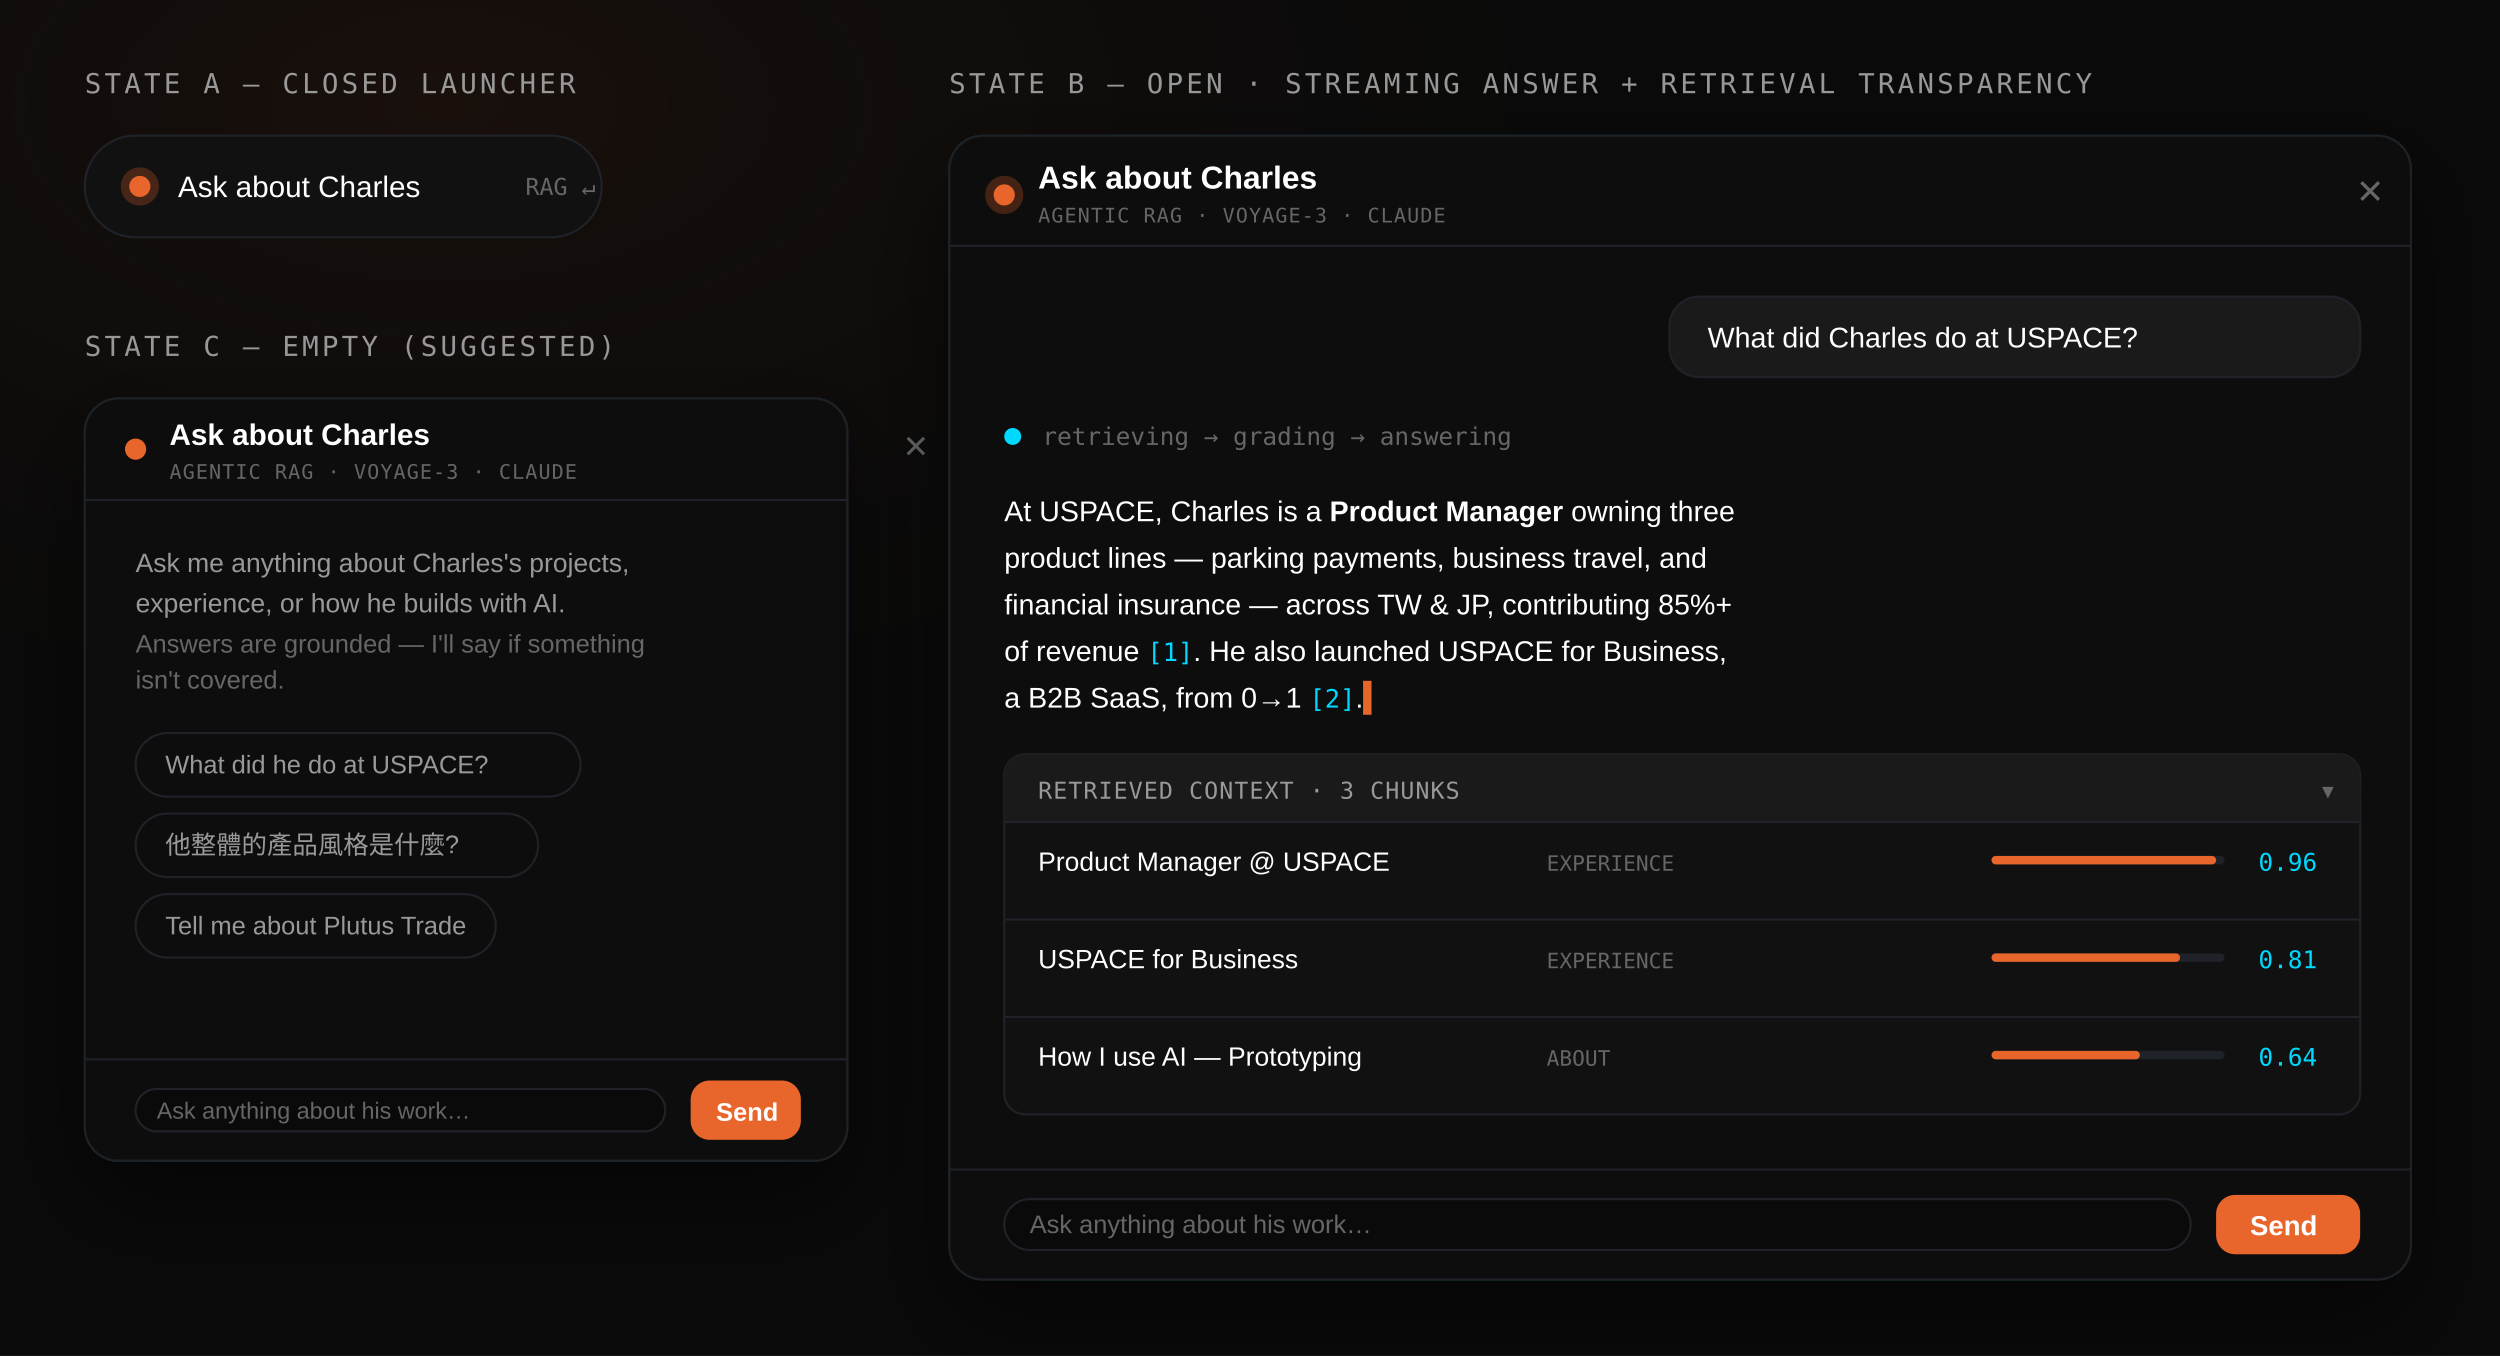
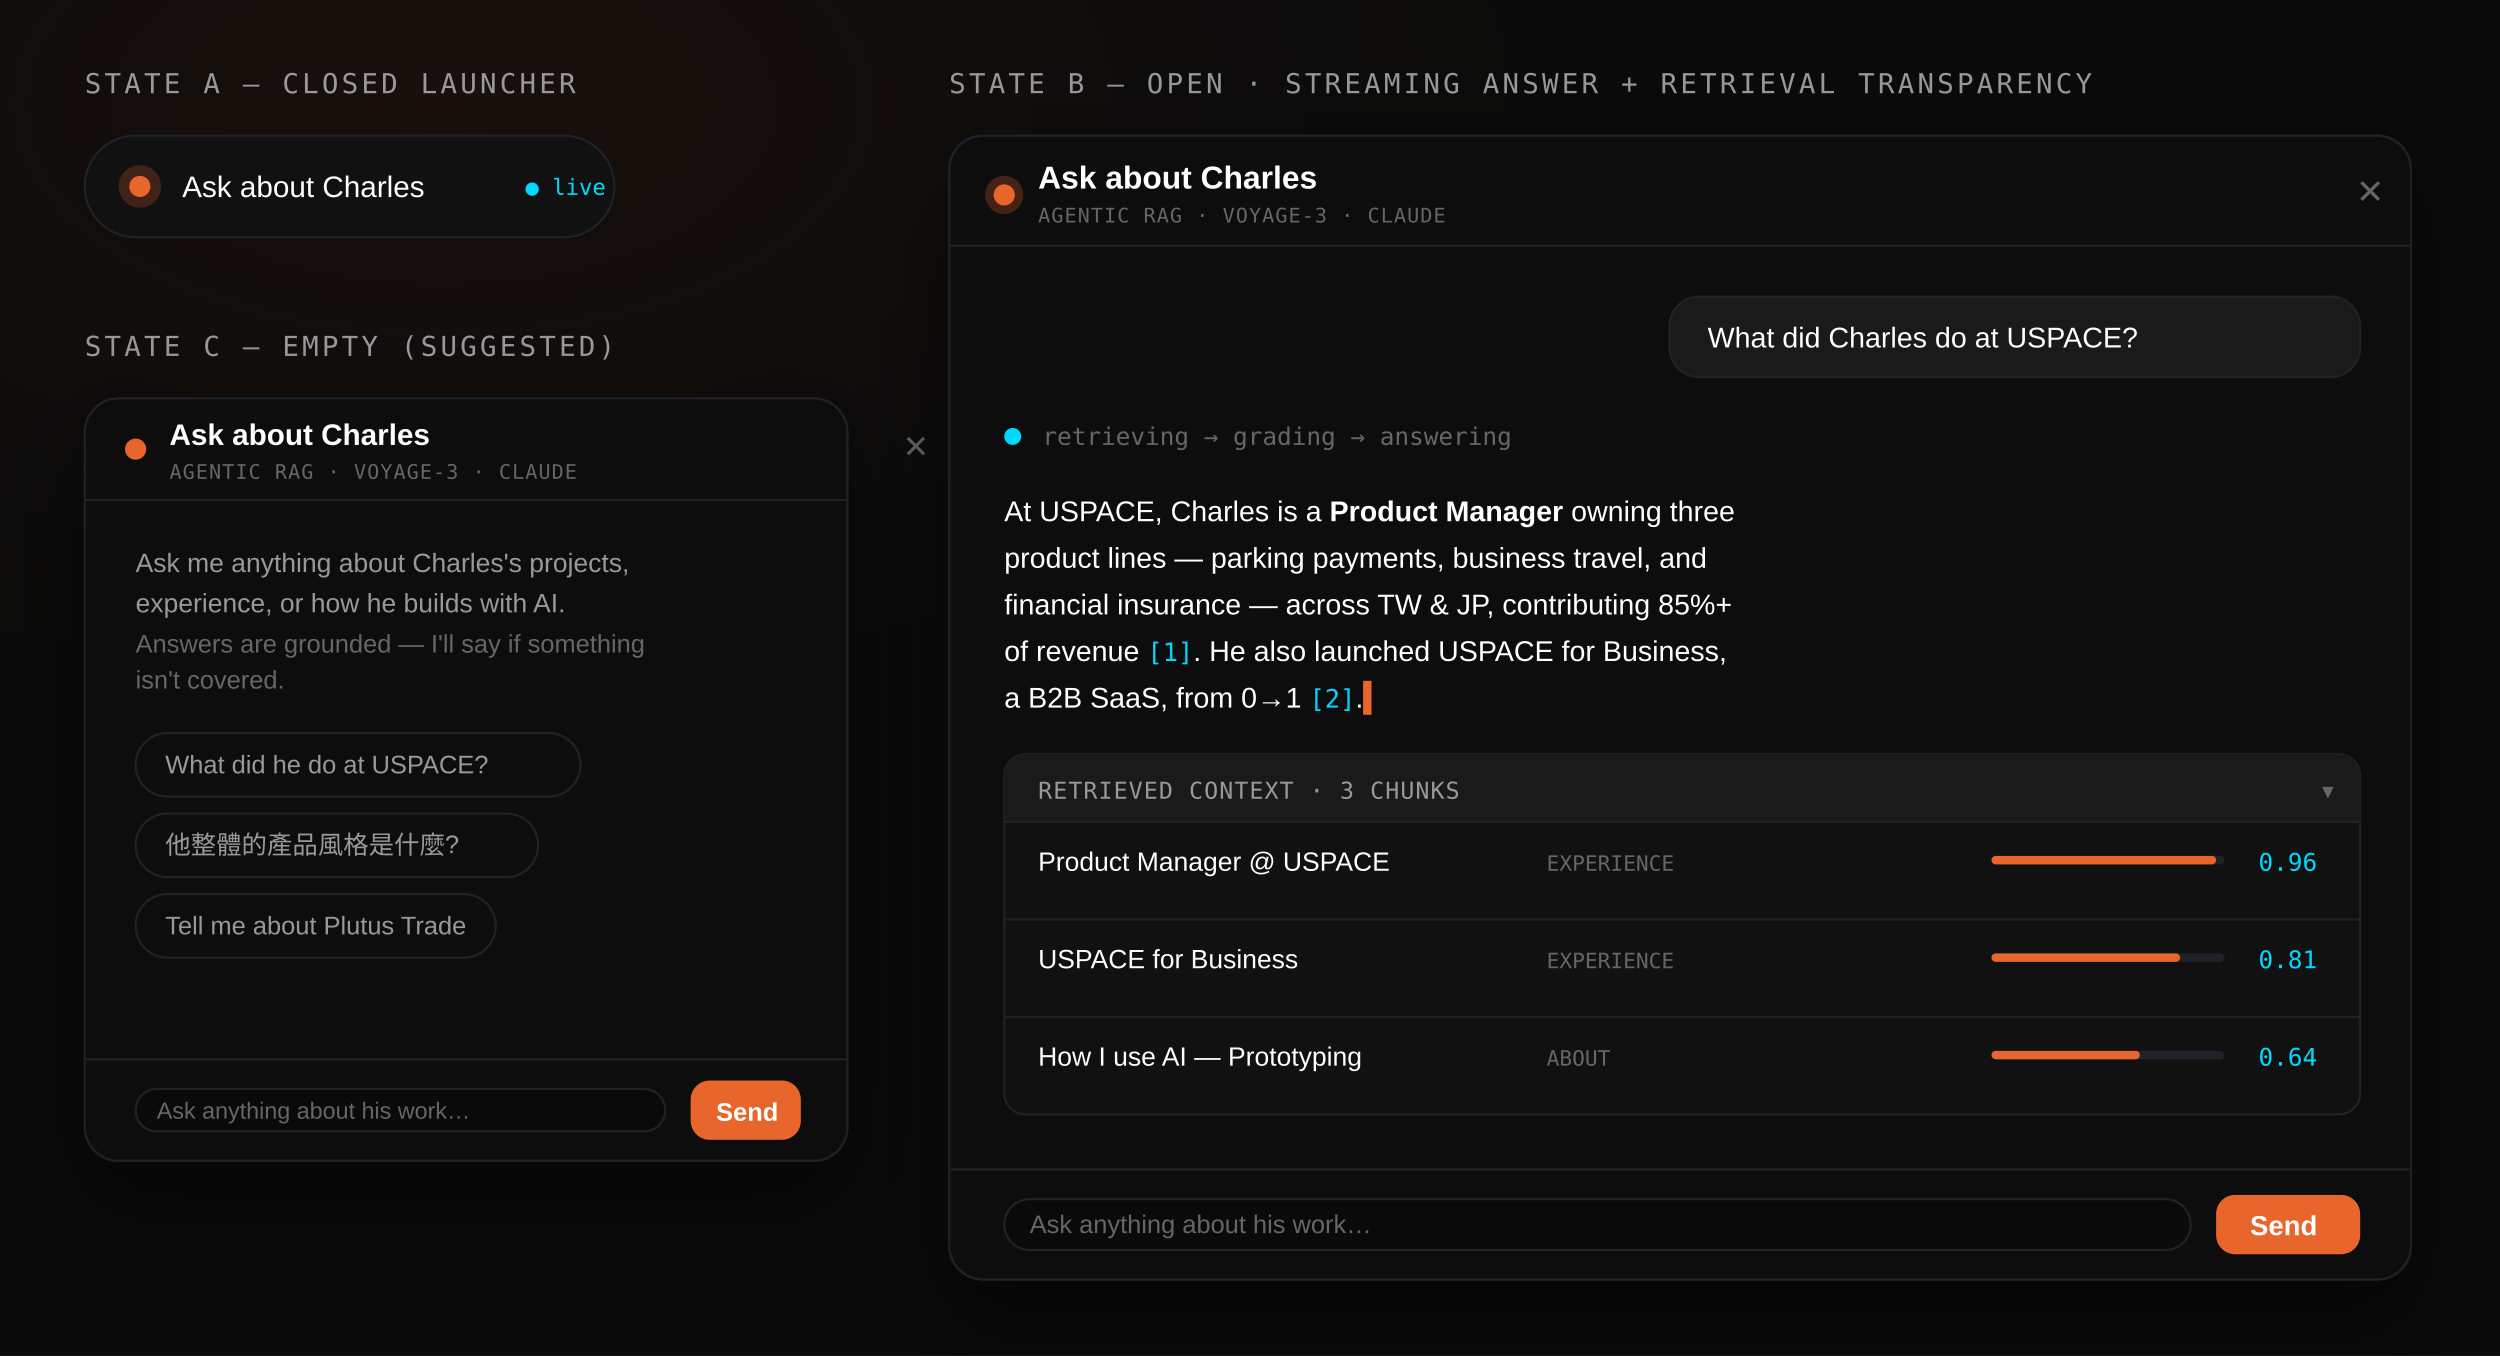
<svg xmlns="http://www.w3.org/2000/svg" width="1180" height="640" viewBox="0 0 1180 640" font-family="'Space Grotesk',Arial,sans-serif">
  <defs>
    <radialGradient id="bgglow" cx="18%" cy="8%" r="55%">
      <stop offset="0%" stop-color="#E8652B" stop-opacity="0.07" />
      <stop offset="100%" stop-color="#0A0A0A" stop-opacity="0" />
    </radialGradient>
    <filter id="shadow" x="-20%" y="-20%" width="140%" height="140%">
      <feDropShadow dx="0" dy="18" stdDeviation="22" flood-color="#000" flood-opacity="0.5" />
    </filter>
  </defs>
  <rect width="1180" height="640" fill="#0A0A0A" />
  <rect width="1180" height="640" fill="url(#bgglow)" />
  <text x="40" y="44" fill="#999" font-size="13" letter-spacing="1.5" font-family="'SF Mono',monospace">STATE A — CLOSED LAUNCHER</text>
-   <rect x="40" y="64" width="244" height="48" rx="24" fill="#111111" stroke="#1f2228" />
+   <rect x="40" y="64" width="250" height="48" rx="24" fill="#111111" stroke="#1f2228" />
  <circle cx="66" cy="88" r="5" fill="#E8652B" />
-   <circle cx="66" cy="88" r="9" fill="#E8652B" opacity="0.25" />
-   <text x="84" y="93" fill="#fff" font-size="14">Ask about Charles</text>
-   <text x="248" y="92" fill="#666" font-size="11" font-family="'SF Mono',monospace">RAG ↵</text>
+   <circle cx="66" cy="88" r="10" fill="#E8652B" opacity="0.22" />
+   <text x="86" y="93" fill="#fff" font-size="14">Ask about Charles</text>
+   <text x="248" y="92" fill="#00D9FF" font-size="10.5" font-family="'SF Mono',monospace">● live</text>
  <text x="40" y="168" fill="#999" font-size="13" letter-spacing="1.5" font-family="'SF Mono',monospace">STATE C — EMPTY (SUGGESTED)</text>
  <rect x="40" y="188" width="360" height="360" rx="16" fill="#111111" stroke="#1f2228" filter="url(#shadow)" />
  <line x1="40" y1="236" x2="400" y2="236" stroke="#1f2228" />
  <circle cx="64" cy="212" r="5" fill="#E8652B" />
  <text x="80" y="210" fill="#fff" font-size="14" font-weight="600">Ask about Charles</text>
  <text x="80" y="226" fill="#666" font-size="9.5" letter-spacing="0.5" font-family="'SF Mono',monospace">AGENTIC RAG · VOYAGE-3 · CLAUDE</text>
  <text x="426" y="216" fill="#666" font-size="15">✕</text>
  <text x="64" y="270" fill="#999" font-size="12.5">Ask me anything about Charles's projects,</text>
  <text x="64" y="289" fill="#999" font-size="12.5">experience, or how he builds with AI.</text>
  <text x="64" y="308" fill="#666" font-size="12">Answers are grounded — I'll say if something</text>
  <text x="64" y="325" fill="#666" font-size="12">isn't covered.</text>
  <rect x="64" y="346" width="210" height="30" rx="15" fill="none" stroke="#1f2228" />
  <text x="78" y="365" fill="#999" font-size="12">What did he do at USPACE?</text>
  <rect x="64" y="384" width="190" height="30" rx="15" fill="none" stroke="#1f2228" />
  <text x="78" y="403" fill="#999" font-size="12">他整體的產品風格是什麼?</text>
  <rect x="64" y="422" width="170" height="30" rx="15" fill="none" stroke="#1f2228" />
  <text x="78" y="441" fill="#999" font-size="12">Tell me about Plutus Trade</text>
  <line x1="40" y1="500" x2="400" y2="500" stroke="#1f2228" />
  <rect x="64" y="514" width="250" height="20" rx="10" fill="#0A0A0A" stroke="#1f2228" />
  <text x="74" y="528" fill="#666" font-size="11">Ask anything about his work…</text>
  <rect x="326" y="510" width="52" height="28" rx="9" fill="#E8652B" />
  <text x="338" y="529" fill="#fff" font-size="12" font-weight="600">Send</text>
  <text x="448" y="44" fill="#999" font-size="13" letter-spacing="1.5" font-family="'SF Mono',monospace">STATE B — OPEN · STREAMING ANSWER + RETRIEVAL TRANSPARENCY</text>
  <rect x="448" y="64" width="690" height="540" rx="16" fill="#111111" stroke="#1f2228" filter="url(#shadow)" />
  <line x1="448" y1="116" x2="1138" y2="116" stroke="#1f2228" />
  <circle cx="474" cy="92" r="5" fill="#E8652B" />
  <circle cx="474" cy="92" r="9" fill="#E8652B" opacity="0.25" />
  <text x="490" y="89" fill="#fff" font-size="15" font-weight="600">Ask about Charles</text>
  <text x="490" y="105" fill="#666" font-size="9.5" letter-spacing="0.5" font-family="'SF Mono',monospace">AGENTIC RAG · VOYAGE-3 · CLAUDE</text>
  <text x="1112" y="96" fill="#666" font-size="16">✕</text>
  <rect x="788" y="140" width="326" height="38" rx="14" fill="#1A1A1A" stroke="#1f2228" />
  <text x="806" y="164" fill="#fff" font-size="13.5">What did Charles do at USPACE?</text>
  <circle cx="478" cy="206" r="4" fill="#00D9FF" />
  <text x="492" y="210" fill="#666" font-size="11.5" font-family="'SF Mono',monospace">retrieving → grading → answering</text>
  <text x="474" y="246" fill="#fff" font-size="13.5">At USPACE, Charles is a <tspan fill="#fff" font-weight="700">Product Manager</tspan> owning three</text>
  <text x="474" y="268" fill="#fff" font-size="13.5">product lines — parking payments, business travel, and</text>
  <text x="474" y="290" fill="#fff" font-size="13.5">financial insurance — across TW &amp; JP, contributing 85%+</text>
  <text x="474" y="312" fill="#fff" font-size="13.5">of revenue <tspan fill="#00D9FF" font-family="'SF Mono',monospace" font-size="12">[1]</tspan>. He also launched USPACE for Business,</text>
  <text x="474" y="334" fill="#fff" font-size="13.5">a B2B SaaS, from 0→1 <tspan fill="#00D9FF" font-family="'SF Mono',monospace" font-size="12">[2]</tspan>.<tspan fill="#E8652B" font-weight="700">▍</tspan>
  </text>
  <rect x="474" y="356" width="640" height="170" rx="10" fill="#111111" stroke="#1f2228" />
  <rect x="474" y="356" width="640" height="32" rx="10" fill="#1A1A1A" />
  <rect x="474" y="372" width="640" height="16" fill="#1A1A1A" />
  <text x="490" y="377" fill="#999" font-size="11" letter-spacing="0.5" font-family="'SF Mono',monospace">RETRIEVED CONTEXT · 3 CHUNKS</text>
  <text x="1096" y="377" fill="#666" font-size="11">▾</text>
  <line x1="474" y1="388" x2="1114" y2="388" stroke="#1f2228" />
  <text x="490" y="411" fill="#fff" font-size="12.5">Product Manager @ USPACE</text>
  <text x="730" y="411" fill="#666" font-size="10" font-family="'SF Mono',monospace">EXPERIENCE</text>
  <rect x="940" y="404" width="110" height="4" rx="2" fill="#1f2228" />
  <rect x="940" y="404" width="106" height="4" rx="2" fill="#E8652B" />
  <text x="1066" y="411" fill="#00D9FF" font-size="11.5" font-family="'SF Mono',monospace">0.96</text>
  <line x1="474" y1="434" x2="1114" y2="434" stroke="#1f2228" />
  <text x="490" y="457" fill="#fff" font-size="12.5">USPACE for Business</text>
  <text x="730" y="457" fill="#666" font-size="10" font-family="'SF Mono',monospace">EXPERIENCE</text>
  <rect x="940" y="450" width="110" height="4" rx="2" fill="#1f2228" />
  <rect x="940" y="450" width="89" height="4" rx="2" fill="#E8652B" />
  <text x="1066" y="457" fill="#00D9FF" font-size="11.5" font-family="'SF Mono',monospace">0.81</text>
  <line x1="474" y1="480" x2="1114" y2="480" stroke="#1f2228" />
  <text x="490" y="503" fill="#fff" font-size="12.5">How I use AI — Prototyping</text>
  <text x="730" y="503" fill="#666" font-size="10" font-family="'SF Mono',monospace">ABOUT</text>
  <rect x="940" y="496" width="110" height="4" rx="2" fill="#1f2228" />
  <rect x="940" y="496" width="70" height="4" rx="2" fill="#E8652B" />
  <text x="1066" y="503" fill="#00D9FF" font-size="11.5" font-family="'SF Mono',monospace">0.64</text>
  <line x1="448" y1="552" x2="1138" y2="552" stroke="#1f2228" />
  <rect x="474" y="566" width="560" height="24" rx="12" fill="#0A0A0A" stroke="#1f2228" />
  <text x="486" y="582" fill="#666" font-size="12">Ask anything about his work…</text>
  <rect x="1046" y="564" width="68" height="28" rx="9" fill="#E8652B" />
  <text x="1062" y="583" fill="#fff" font-size="13" font-weight="600">Send</text>
</svg>
